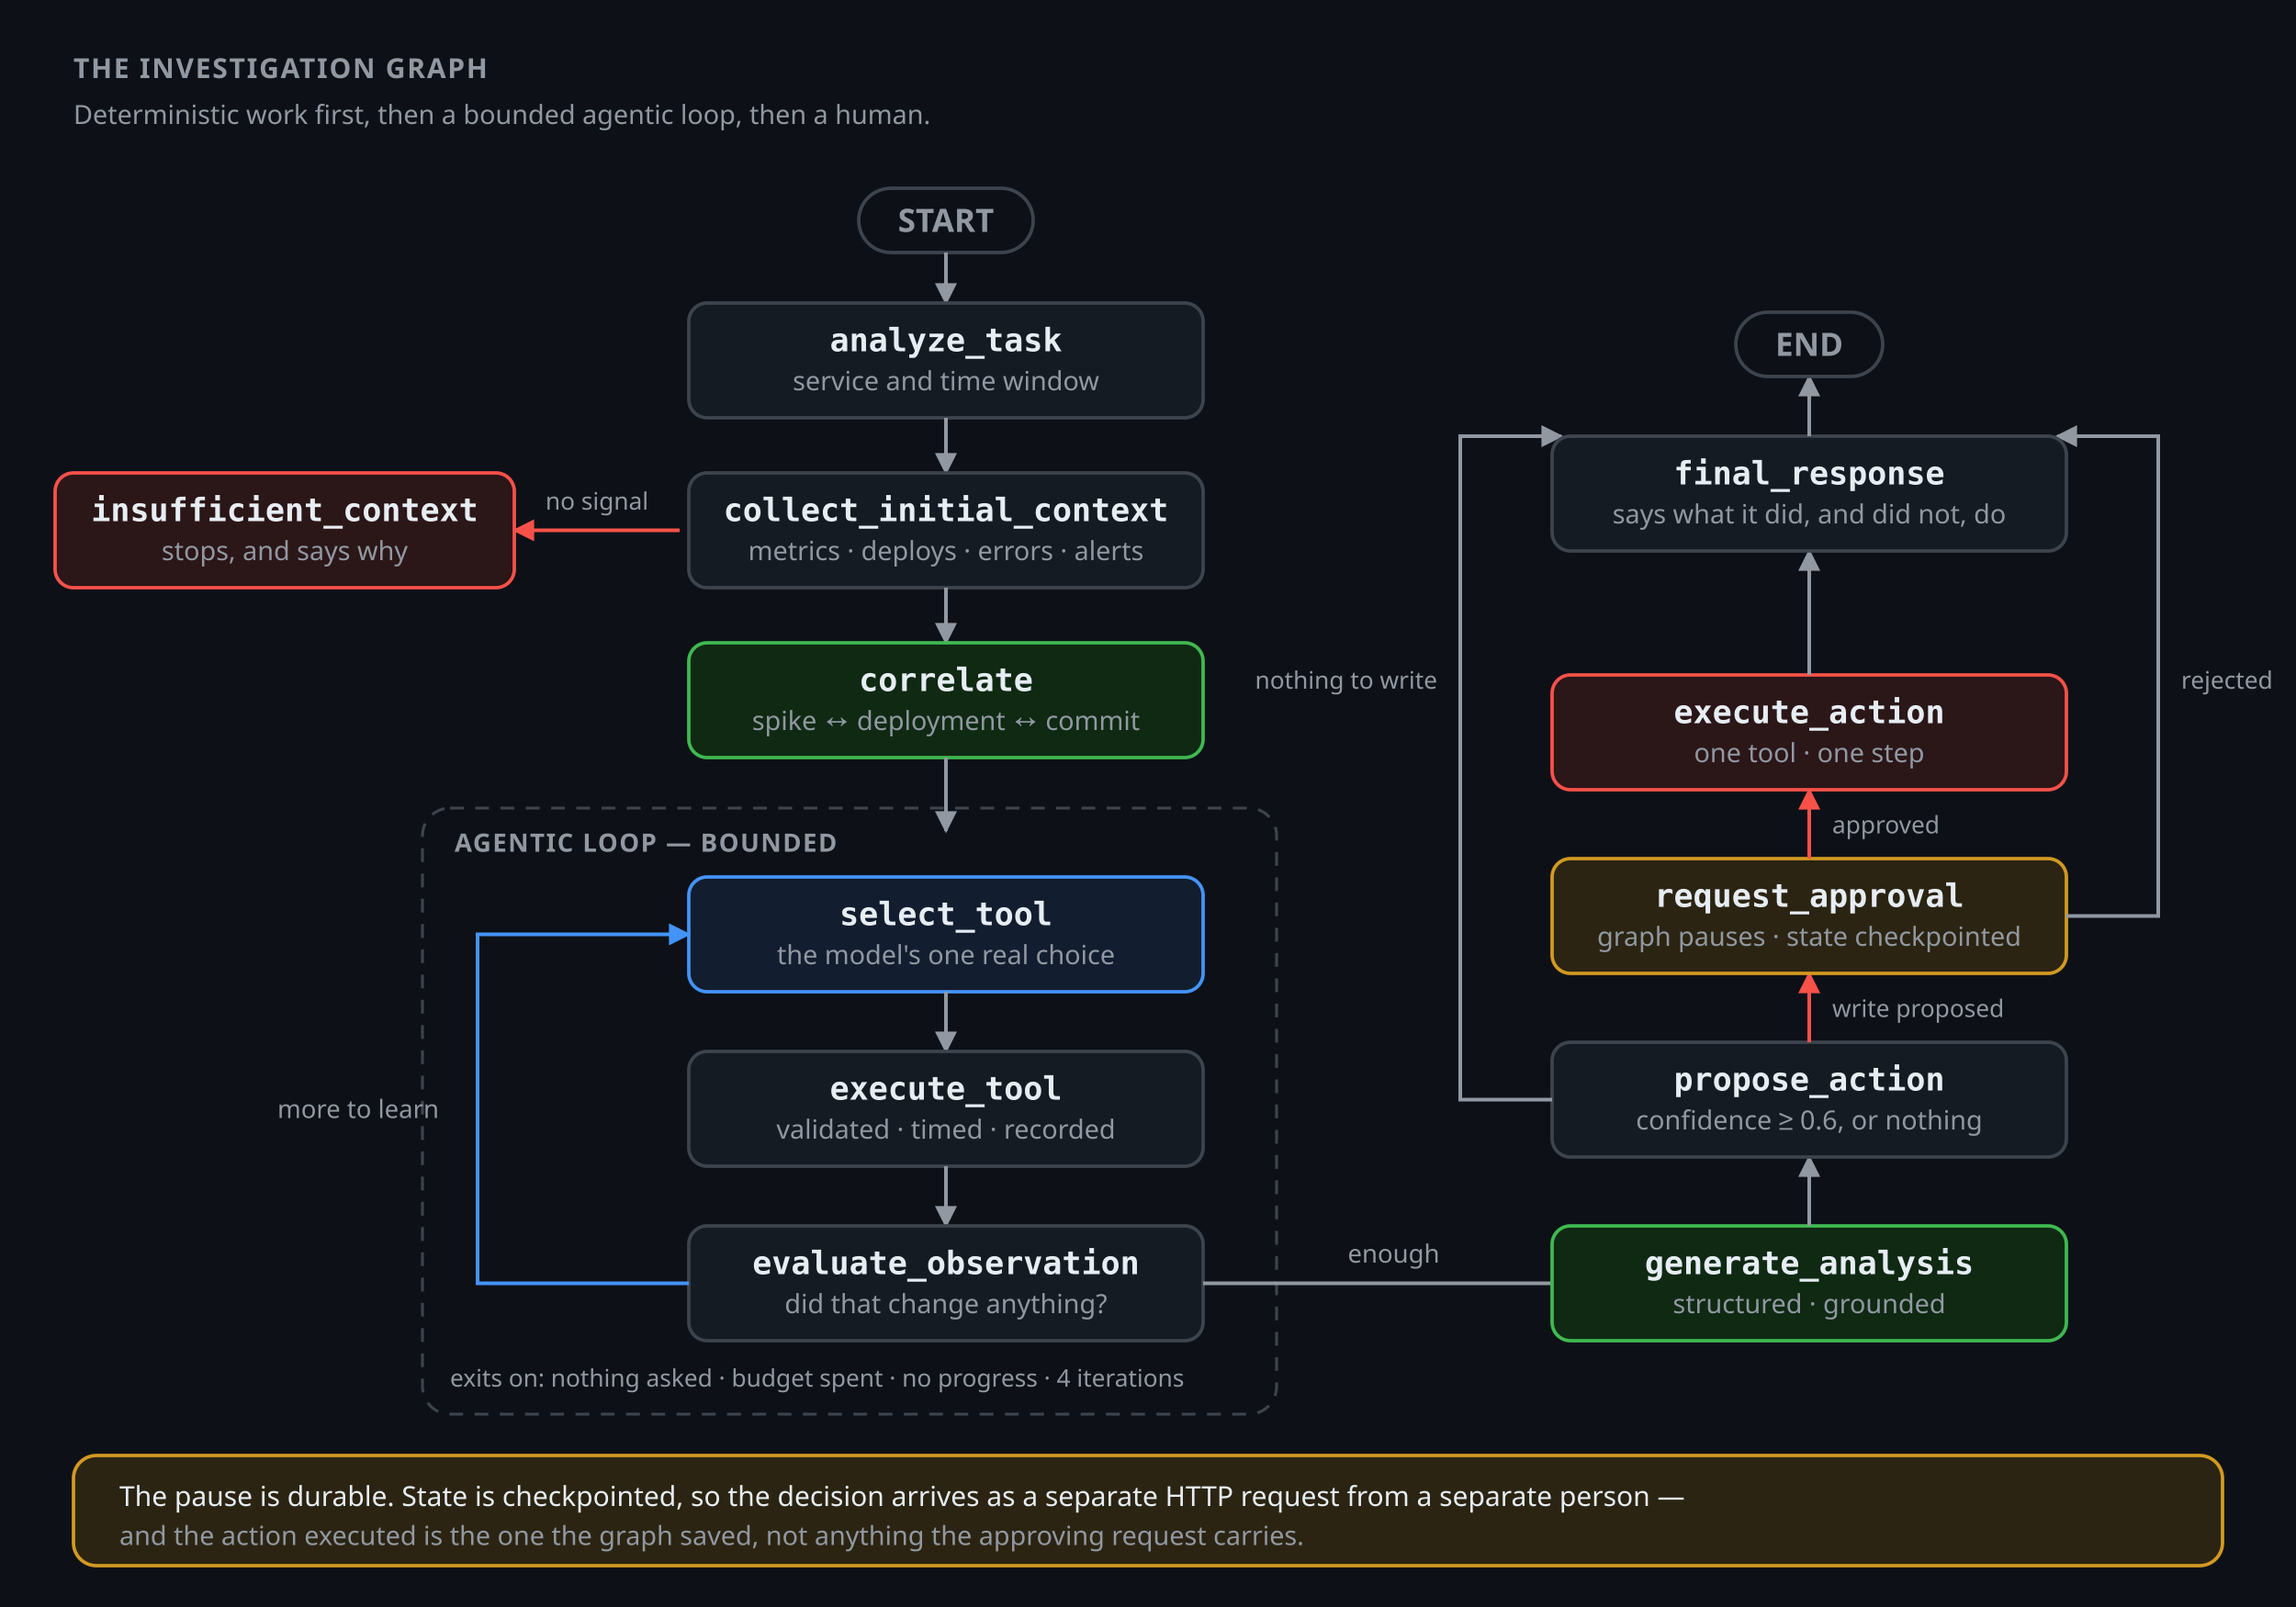
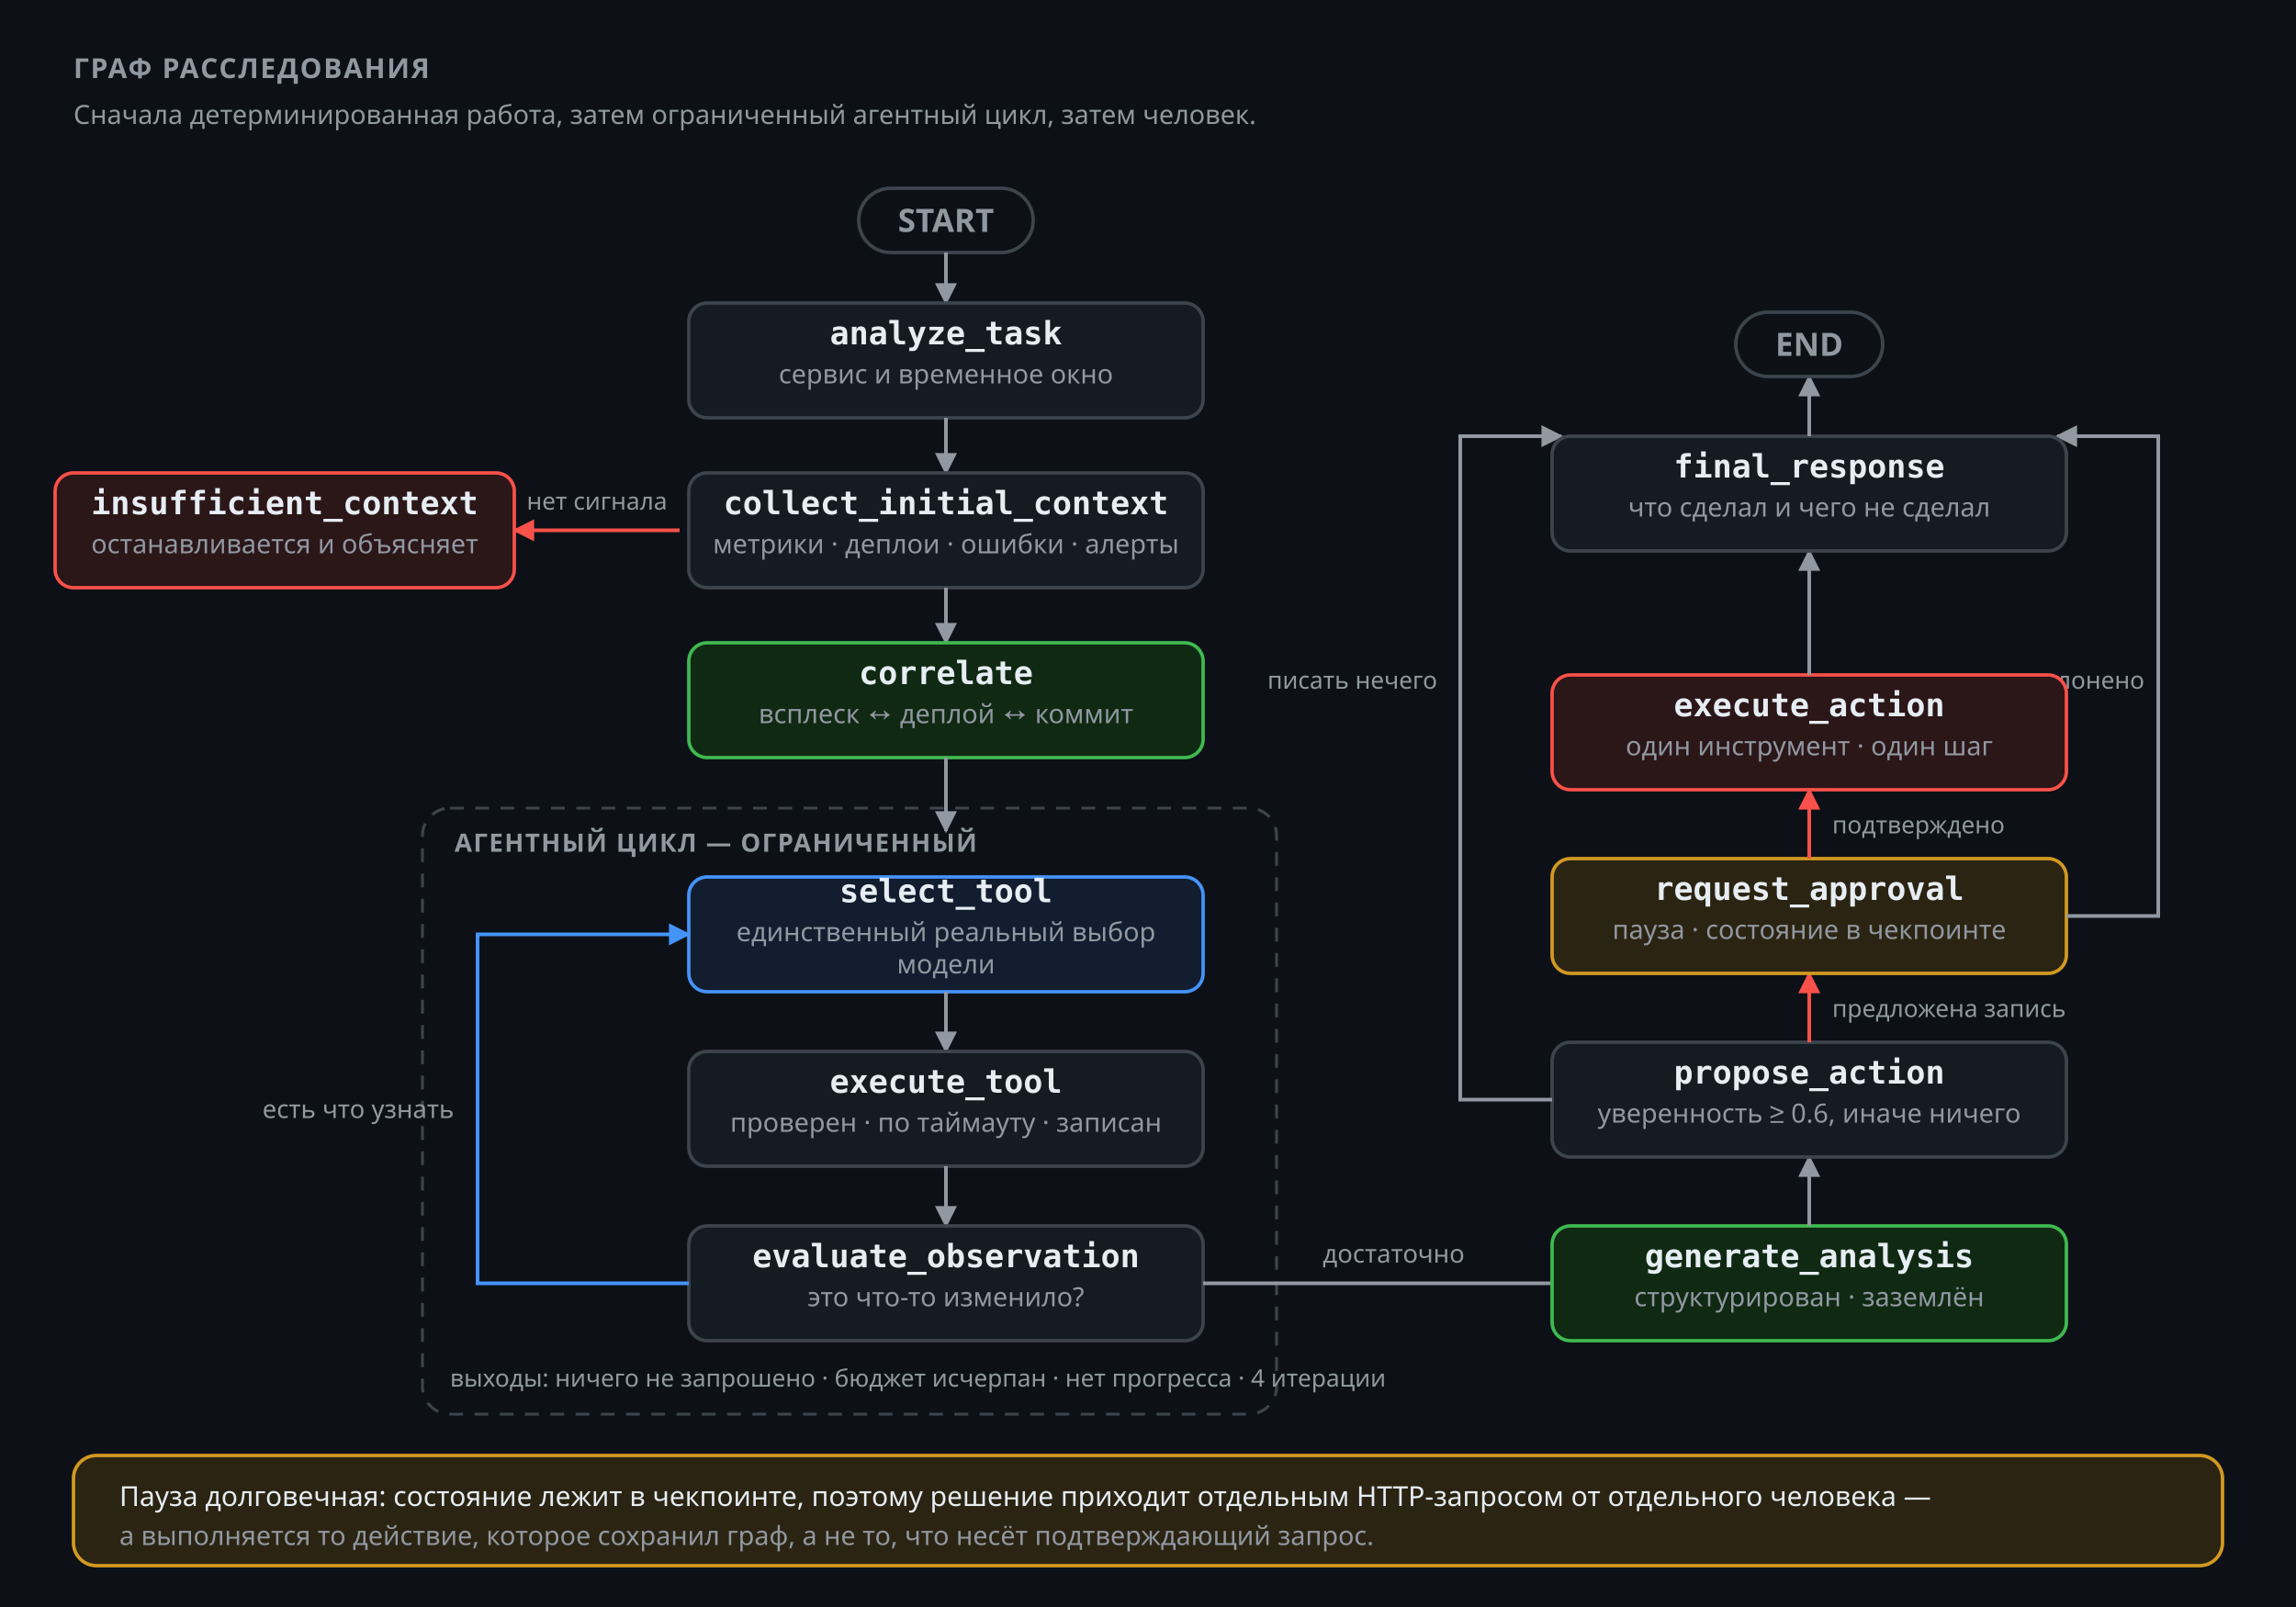
<svg xmlns="http://www.w3.org/2000/svg" viewBox="0 0 1000 700" width="1000" height="700" role="img" aria-labelledby="title desc" font-family="-apple-system, BlinkMacSystemFont, 'Segoe UI', 'Noto Sans', Helvetica, Arial, sans-serif">
  <defs>
    <marker id="arrow" viewBox="0 0 10 10" refX="9" refY="5" markerWidth="6" markerHeight="6" orient="auto-start-reverse">
      <path d="M 0 0 L 10 5 L 0 10 z" fill="#9198a1" />
    </marker>
    <marker id="arrow-accent" viewBox="0 0 10 10" refX="9" refY="5" markerWidth="6" markerHeight="6" orient="auto-start-reverse">
      <path d="M 0 0 L 10 5 L 0 10 z" fill="#4493f8" />
    </marker>
    <marker id="arrow-danger" viewBox="0 0 10 10" refX="9" refY="5" markerWidth="6" markerHeight="6" orient="auto-start-reverse">
      <path d="M 0 0 L 10 5 L 0 10 z" fill="#f85149" />
    </marker>
  </defs>
  <rect width="1000" height="700" fill="#0d1117" />
-   <text x="32" y="34" font-size="12" font-weight="700" letter-spacing="0.7" fill="#9198a1">THE INVESTIGATION GRAPH</text>
-   <text x="32" y="54" text-anchor="start" font-size="11.5" fill="#9198a1">Deterministic work first, then a bounded agentic loop, then a human.</text>
+   <text x="32" y="34" font-size="12" font-weight="700" letter-spacing="0.7" fill="#9198a1">ГРАФ РАССЛЕДОВАНИЯ</text>
+   <text x="32" y="54" text-anchor="start" font-size="11.5" fill="#9198a1">Сначала детерминированная работа, затем ограниченный агентный цикл, затем человек.</text>
  <rect x="374.0" y="82" width="76" height="28" rx="14" fill="#0d1117" stroke="#3d444d" stroke-width="1.5" />
  <text x="412.0" y="101.0" text-anchor="middle" font-size="14" font-weight="600" fill="#9198a1">START</text>
  <path d="M 412.0 110 L 412.0 132" fill="none" stroke="#9198a1" stroke-width="1.6" marker-end="url(#arrow)" />
  <rect x="300" y="132" width="224" height="50" rx="8" fill="#151b23" stroke="#3d444d" stroke-width="1.5" />
-   <text x="412.0" y="153.0" text-anchor="middle" font-size="14" font-weight="600" fill="#e6edf3" font-family="ui-monospace, SFMono-Regular, 'SF Mono', Menlo, Consolas, monospace">analyze_task</text>
-   <text x="412.0" y="170.0" text-anchor="middle" font-size="11.5" fill="#9198a1">service and time window</text>
+   <text x="412.0" y="150.0" text-anchor="middle" font-size="14" font-weight="600" fill="#e6edf3" font-family="ui-monospace, SFMono-Regular, 'SF Mono', Menlo, Consolas, monospace">analyze_task</text>
+   <text x="412.0" y="167.0" text-anchor="middle" font-size="11.5" fill="#9198a1">сервис и временное окно</text>
  <path d="M 412.0 182 L 412.0 206" fill="none" stroke="#9198a1" stroke-width="1.6" marker-end="url(#arrow)" />
  <rect x="300" y="206" width="224" height="50" rx="8" fill="#151b23" stroke="#3d444d" stroke-width="1.5" />
-   <text x="412.0" y="227.0" text-anchor="middle" font-size="14" font-weight="600" fill="#e6edf3" font-family="ui-monospace, SFMono-Regular, 'SF Mono', Menlo, Consolas, monospace">collect_initial_context</text>
-   <text x="412.0" y="244.0" text-anchor="middle" font-size="11.5" fill="#9198a1">metrics · deploys · errors · alerts</text>
+   <text x="412.0" y="224.0" text-anchor="middle" font-size="14" font-weight="600" fill="#e6edf3" font-family="ui-monospace, SFMono-Regular, 'SF Mono', Menlo, Consolas, monospace">collect_initial_context</text>
+   <text x="412.0" y="241.0" text-anchor="middle" font-size="11.5" fill="#9198a1">метрики · деплои · ошибки · алерты</text>
  <path d="M 296 231 L 224 231" fill="none" stroke="#f85149" stroke-width="1.6" marker-end="url(#arrow-danger)" />
-   <text x="260" y="222" text-anchor="middle" font-size="10.5" fill="#9198a1">no signal</text>
+   <text x="260" y="222" text-anchor="middle" font-size="10.5" fill="#9198a1">нет сигнала</text>
  <rect x="24" y="206" width="200" height="50" rx="8" fill="#2b1618" stroke="#f85149" stroke-width="1.5" />
-   <text x="124.0" y="227.0" text-anchor="middle" font-size="14" font-weight="600" fill="#e6edf3" font-family="ui-monospace, SFMono-Regular, 'SF Mono', Menlo, Consolas, monospace">insufficient_context</text>
-   <text x="124.0" y="244.0" text-anchor="middle" font-size="11.5" fill="#9198a1">stops, and says why</text>
+   <text x="124.0" y="224.0" text-anchor="middle" font-size="14" font-weight="600" fill="#e6edf3" font-family="ui-monospace, SFMono-Regular, 'SF Mono', Menlo, Consolas, monospace">insufficient_context</text>
+   <text x="124.0" y="241.0" text-anchor="middle" font-size="11.5" fill="#9198a1">останавливается и объясняет</text>
  <path d="M 412.0 256 L 412.0 280" fill="none" stroke="#9198a1" stroke-width="1.6" marker-end="url(#arrow)" />
  <rect x="300" y="280" width="224" height="50" rx="8" fill="#0f2913" stroke="#3fb950" stroke-width="1.5" />
-   <text x="412.0" y="301.0" text-anchor="middle" font-size="14" font-weight="600" fill="#e6edf3" font-family="ui-monospace, SFMono-Regular, 'SF Mono', Menlo, Consolas, monospace">correlate</text>
-   <text x="412.0" y="318.0" text-anchor="middle" font-size="11.5" fill="#9198a1">spike ↔ deployment ↔ commit</text>
+   <text x="412.0" y="298.0" text-anchor="middle" font-size="14" font-weight="600" fill="#e6edf3" font-family="ui-monospace, SFMono-Regular, 'SF Mono', Menlo, Consolas, monospace">correlate</text>
+   <text x="412.0" y="315.0" text-anchor="middle" font-size="11.5" fill="#9198a1">всплеск ↔ деплой ↔ коммит</text>
  <path d="M 412.0 330 L 412.0 362" fill="none" stroke="#9198a1" stroke-width="1.6" marker-end="url(#arrow)" />
  <rect x="184" y="352" width="372" height="264" rx="12" fill="none" stroke="#3d444d" stroke-width="1.25" stroke-dasharray="6 5" />
-   <text x="198" y="371" font-size="11" font-weight="600" letter-spacing="0.6" fill="#9198a1">AGENTIC LOOP — BOUNDED</text>
+   <text x="198" y="371" font-size="11" font-weight="600" letter-spacing="0.6" fill="#9198a1">АГЕНТНЫЙ ЦИКЛ — ОГРАНИЧЕННЫЙ</text>
  <rect x="300" y="382" width="224" height="50" rx="8" fill="#121d2f" stroke="#4493f8" stroke-width="1.5" />
-   <text x="412.0" y="403.0" text-anchor="middle" font-size="14" font-weight="600" fill="#e6edf3" font-family="ui-monospace, SFMono-Regular, 'SF Mono', Menlo, Consolas, monospace">select_tool</text>
-   <text x="412.0" y="420.0" text-anchor="middle" font-size="11.5" fill="#9198a1">the model's one real choice</text>
+   <text x="412.0" y="393.0" text-anchor="middle" font-size="14" font-weight="600" fill="#e6edf3" font-family="ui-monospace, SFMono-Regular, 'SF Mono', Menlo, Consolas, monospace">select_tool</text>
+   <text x="412.0" y="410.0" text-anchor="middle" font-size="11.5" fill="#9198a1">единственный реальный выбор</text>
+   <text x="412.0" y="424.0" text-anchor="middle" font-size="11.5" fill="#9198a1">модели</text>
  <path d="M 412.0 432 L 412.0 458" fill="none" stroke="#9198a1" stroke-width="1.6" marker-end="url(#arrow)" />
  <rect x="300" y="458" width="224" height="50" rx="8" fill="#151b23" stroke="#3d444d" stroke-width="1.5" />
-   <text x="412.0" y="479.0" text-anchor="middle" font-size="14" font-weight="600" fill="#e6edf3" font-family="ui-monospace, SFMono-Regular, 'SF Mono', Menlo, Consolas, monospace">execute_tool</text>
-   <text x="412.0" y="496.0" text-anchor="middle" font-size="11.5" fill="#9198a1">validated · timed · recorded</text>
+   <text x="412.0" y="476.0" text-anchor="middle" font-size="14" font-weight="600" fill="#e6edf3" font-family="ui-monospace, SFMono-Regular, 'SF Mono', Menlo, Consolas, monospace">execute_tool</text>
+   <text x="412.0" y="493.0" text-anchor="middle" font-size="11.5" fill="#9198a1">проверен · по таймауту · записан</text>
  <path d="M 412.0 508 L 412.0 534" fill="none" stroke="#9198a1" stroke-width="1.6" marker-end="url(#arrow)" />
  <rect x="300" y="534" width="224" height="50" rx="8" fill="#151b23" stroke="#3d444d" stroke-width="1.5" />
-   <text x="412.0" y="555.0" text-anchor="middle" font-size="14" font-weight="600" fill="#e6edf3" font-family="ui-monospace, SFMono-Regular, 'SF Mono', Menlo, Consolas, monospace">evaluate_observation</text>
-   <text x="412.0" y="572.0" text-anchor="middle" font-size="11.5" fill="#9198a1">did that change anything?</text>
+   <text x="412.0" y="552.0" text-anchor="middle" font-size="14" font-weight="600" fill="#e6edf3" font-family="ui-monospace, SFMono-Regular, 'SF Mono', Menlo, Consolas, monospace">evaluate_observation</text>
+   <text x="412.0" y="569.0" text-anchor="middle" font-size="11.5" fill="#9198a1">это что-то изменило?</text>
  <path d="M 300 559 L 208 559 L 208 407 L 300 407" fill="none" stroke="#4493f8" stroke-width="1.6" marker-end="url(#arrow-accent)" />
-   <text x="156.0" y="487.0" text-anchor="middle" font-size="11" fill="#9198a1">more to learn</text>
-   <text x="196" y="604" text-anchor="start" font-size="10.5" fill="#9198a1">exits on: nothing asked · budget spent · no progress · 4 iterations</text>
+   <text x="156.0" y="487.0" text-anchor="middle" font-size="11" fill="#9198a1">есть что узнать</text>
+   <text x="196" y="604" text-anchor="start" font-size="10.5" fill="#9198a1">выходы: ничего не запрошено · бюджет исчерпан · нет прогресса · 4 итерации</text>
  <path d="M 524 559 L 690 559" fill="none" stroke="#9198a1" stroke-width="1.6" marker-end="url(#arrow)" />
-   <text x="607.0" y="550.0" text-anchor="middle" font-size="11" fill="#9198a1">enough</text>
+   <text x="607.0" y="550.0" text-anchor="middle" font-size="11" fill="#9198a1">достаточно</text>
  <rect x="676" y="534" width="224" height="50" rx="8" fill="#0f2913" stroke="#3fb950" stroke-width="1.5" />
-   <text x="788.0" y="555.0" text-anchor="middle" font-size="14" font-weight="600" fill="#e6edf3" font-family="ui-monospace, SFMono-Regular, 'SF Mono', Menlo, Consolas, monospace">generate_analysis</text>
-   <text x="788.0" y="572.0" text-anchor="middle" font-size="11.5" fill="#9198a1">structured · grounded</text>
+   <text x="788.0" y="552.0" text-anchor="middle" font-size="14" font-weight="600" fill="#e6edf3" font-family="ui-monospace, SFMono-Regular, 'SF Mono', Menlo, Consolas, monospace">generate_analysis</text>
+   <text x="788.0" y="569.0" text-anchor="middle" font-size="11.5" fill="#9198a1">структурирован · заземлён</text>
  <path d="M 788.0 534 L 788.0 504" fill="none" stroke="#9198a1" stroke-width="1.6" marker-end="url(#arrow)" />
  <rect x="676" y="454" width="224" height="50" rx="8" fill="#151b23" stroke="#3d444d" stroke-width="1.5" />
-   <text x="788.0" y="475.0" text-anchor="middle" font-size="14" font-weight="600" fill="#e6edf3" font-family="ui-monospace, SFMono-Regular, 'SF Mono', Menlo, Consolas, monospace">propose_action</text>
-   <text x="788.0" y="492.0" text-anchor="middle" font-size="11.5" fill="#9198a1">confidence ≥ 0.6, or nothing</text>
+   <text x="788.0" y="472.0" text-anchor="middle" font-size="14" font-weight="600" fill="#e6edf3" font-family="ui-monospace, SFMono-Regular, 'SF Mono', Menlo, Consolas, monospace">propose_action</text>
+   <text x="788.0" y="489.0" text-anchor="middle" font-size="11.5" fill="#9198a1">уверенность ≥ 0.6, иначе ничего</text>
  <path d="M 788.0 454 L 788.0 424" fill="none" stroke="#f85149" stroke-width="1.6" marker-end="url(#arrow-danger)" />
-   <text x="798.0" y="443" text-anchor="start" font-size="10.5" fill="#9198a1">write proposed</text>
+   <text x="798.0" y="443" text-anchor="start" font-size="10.5" fill="#9198a1">предложена запись</text>
  <path d="M 676 479 L 636 479 L 636 190 L 680 190" fill="none" stroke="#9198a1" stroke-width="1.6" marker-end="url(#arrow)" />
-   <text x="626" y="300" text-anchor="end" font-size="10.5" fill="#9198a1">nothing to write</text>
+   <text x="626" y="300" text-anchor="end" font-size="10.5" fill="#9198a1">писать нечего</text>
  <rect x="676" y="374" width="224" height="50" rx="8" fill="#2b2412" stroke="#d29922" stroke-width="1.5" />
-   <text x="788.0" y="395.0" text-anchor="middle" font-size="14" font-weight="600" fill="#e6edf3" font-family="ui-monospace, SFMono-Regular, 'SF Mono', Menlo, Consolas, monospace">request_approval</text>
-   <text x="788.0" y="412.0" text-anchor="middle" font-size="11.5" fill="#9198a1">graph pauses · state checkpointed</text>
+   <text x="788.0" y="392.0" text-anchor="middle" font-size="14" font-weight="600" fill="#e6edf3" font-family="ui-monospace, SFMono-Regular, 'SF Mono', Menlo, Consolas, monospace">request_approval</text>
+   <text x="788.0" y="409.0" text-anchor="middle" font-size="11.5" fill="#9198a1">пауза · состояние в чекпоинте</text>
  <path d="M 788.0 374 L 788.0 344" fill="none" stroke="#f85149" stroke-width="1.6" marker-end="url(#arrow-danger)" />
-   <text x="798.0" y="363" text-anchor="start" font-size="10.5" fill="#9198a1">approved</text>
+   <text x="798.0" y="363" text-anchor="start" font-size="10.5" fill="#9198a1">подтверждено</text>
  <path d="M 900 399 L 940 399 L 940 190 L 896 190" fill="none" stroke="#9198a1" stroke-width="1.6" marker-end="url(#arrow)" />
-   <text x="950" y="300" text-anchor="start" font-size="10.5" fill="#9198a1">rejected</text>
+   <text x="934" y="300" text-anchor="end" font-size="10.5" fill="#9198a1">отклонено</text>
  <rect x="676" y="294" width="224" height="50" rx="8" fill="#2b1618" stroke="#f85149" stroke-width="1.5" />
-   <text x="788.0" y="315.0" text-anchor="middle" font-size="14" font-weight="600" fill="#e6edf3" font-family="ui-monospace, SFMono-Regular, 'SF Mono', Menlo, Consolas, monospace">execute_action</text>
-   <text x="788.0" y="332.0" text-anchor="middle" font-size="11.5" fill="#9198a1">one tool · one step</text>
+   <text x="788.0" y="312.0" text-anchor="middle" font-size="14" font-weight="600" fill="#e6edf3" font-family="ui-monospace, SFMono-Regular, 'SF Mono', Menlo, Consolas, monospace">execute_action</text>
+   <text x="788.0" y="329.0" text-anchor="middle" font-size="11.5" fill="#9198a1">один инструмент · один шаг</text>
  <path d="M 788.0 294 L 788.0 240" fill="none" stroke="#9198a1" stroke-width="1.6" marker-end="url(#arrow)" />
  <rect x="676" y="190" width="224" height="50" rx="8" fill="#151b23" stroke="#3d444d" stroke-width="1.5" />
-   <text x="788.0" y="211.0" text-anchor="middle" font-size="14" font-weight="600" fill="#e6edf3" font-family="ui-monospace, SFMono-Regular, 'SF Mono', Menlo, Consolas, monospace">final_response</text>
-   <text x="788.0" y="228.0" text-anchor="middle" font-size="11.5" fill="#9198a1">says what it did, and did not, do</text>
+   <text x="788.0" y="208.0" text-anchor="middle" font-size="14" font-weight="600" fill="#e6edf3" font-family="ui-monospace, SFMono-Regular, 'SF Mono', Menlo, Consolas, monospace">final_response</text>
+   <text x="788.0" y="225.0" text-anchor="middle" font-size="11.5" fill="#9198a1">что сделал и чего не сделал</text>
  <path d="M 788.0 190 L 788.0 164" fill="none" stroke="#9198a1" stroke-width="1.6" marker-end="url(#arrow)" />
  <rect x="756.0" y="136" width="64" height="28" rx="14" fill="#0d1117" stroke="#3d444d" stroke-width="1.5" />
  <text x="788.0" y="155.0" text-anchor="middle" font-size="14" font-weight="600" fill="#9198a1">END</text>
  <rect x="32" y="634" width="936" height="48" rx="10" fill="#2b2412" stroke="#d29922" stroke-width="1.5" />
  <text x="500.0" y="663.0" text-anchor="middle" font-size="14" font-weight="600" fill="#e6edf3" />
-   <text x="52" y="656" text-anchor="start" font-size="12" fill="#e6edf3">The pause is durable. State is checkpointed, so the decision arrives as a separate HTTP request from a separate person —</text>
-   <text x="52" y="673" text-anchor="start" font-size="11.5" fill="#9198a1">and the action executed is the one the graph saved, not anything the approving request carries.</text>
+   <text x="52" y="656" text-anchor="start" font-size="12" fill="#e6edf3">Пауза долговечная: состояние лежит в чекпоинте, поэтому решение приходит отдельным HTTP-запросом от отдельного человека —</text>
+   <text x="52" y="673" text-anchor="start" font-size="11.5" fill="#9198a1">а выполняется то действие, которое сохранил граф, а не то, что несёт подтверждающий запрос.</text>
</svg>
